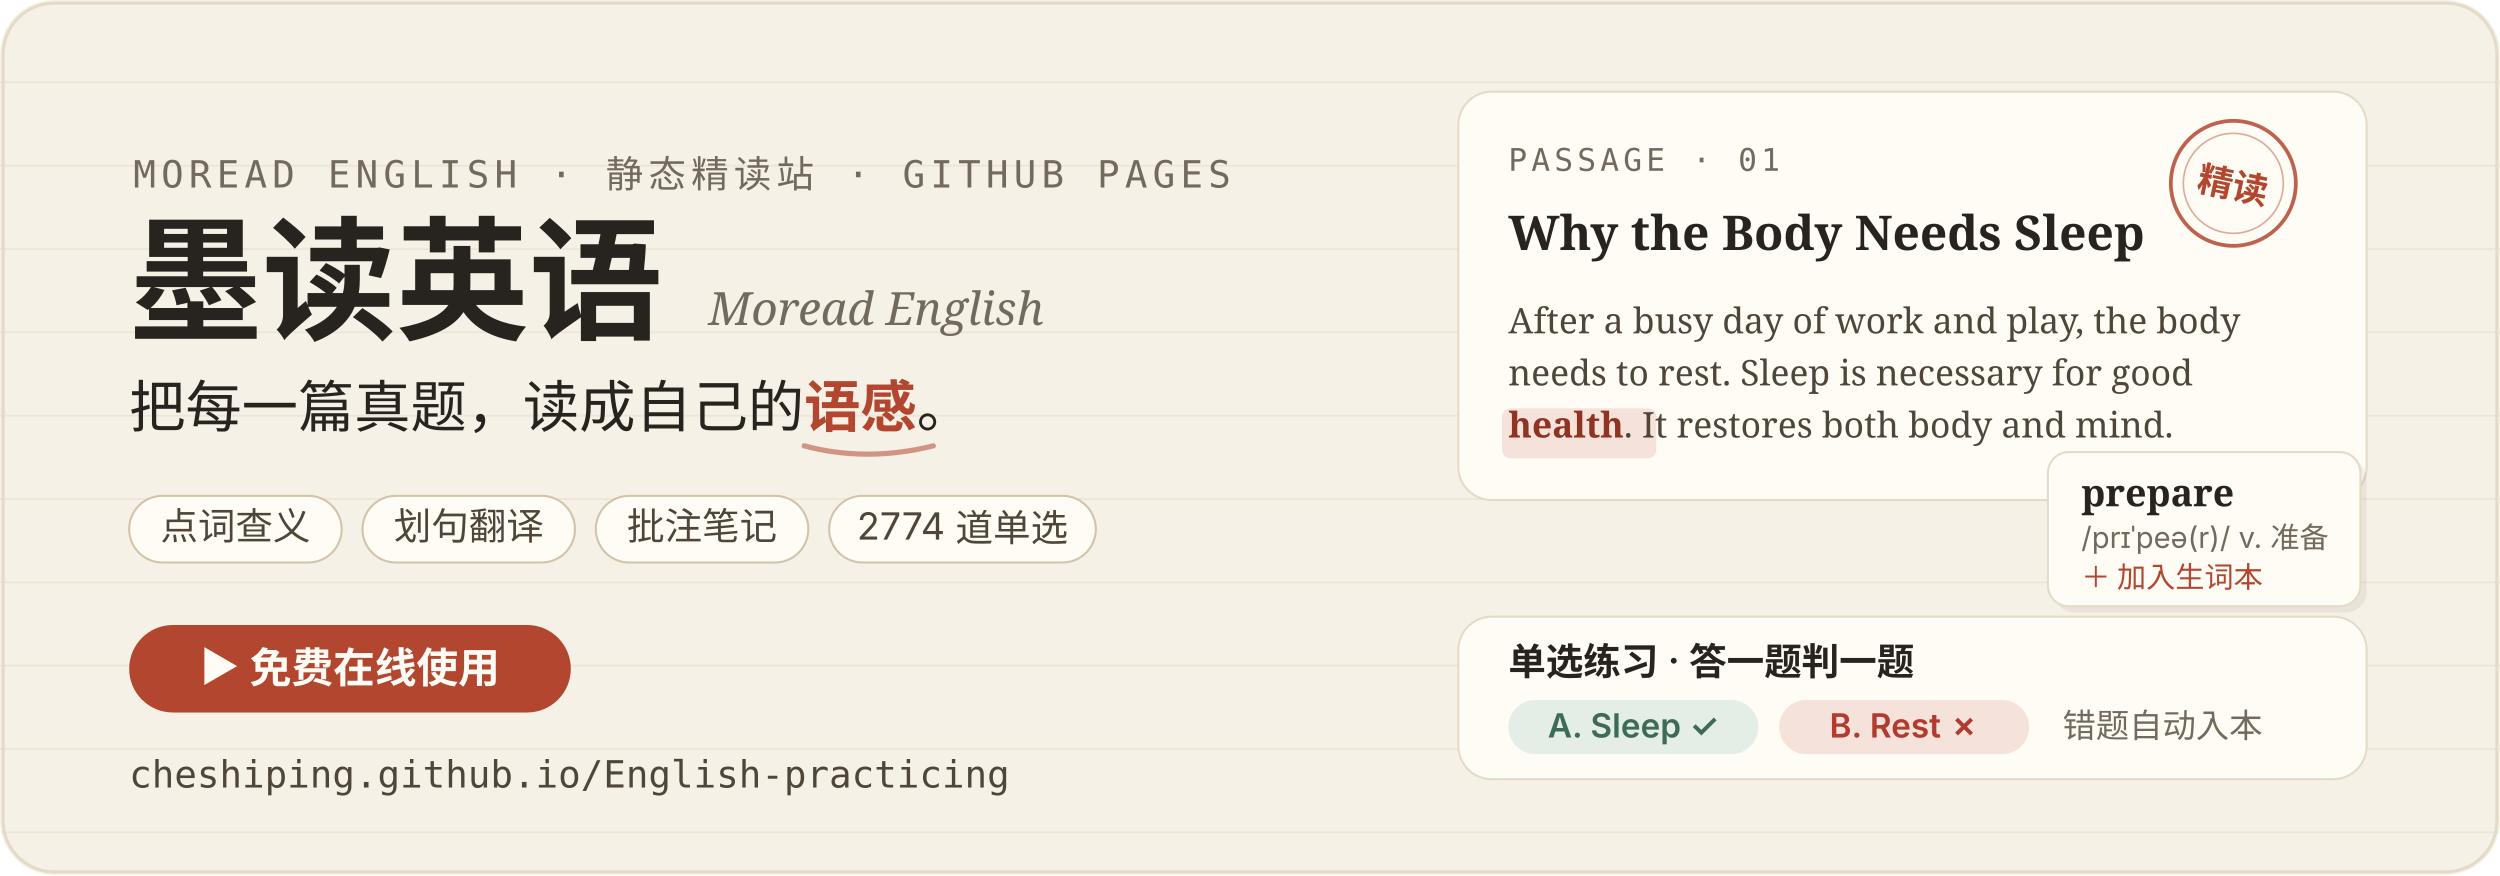
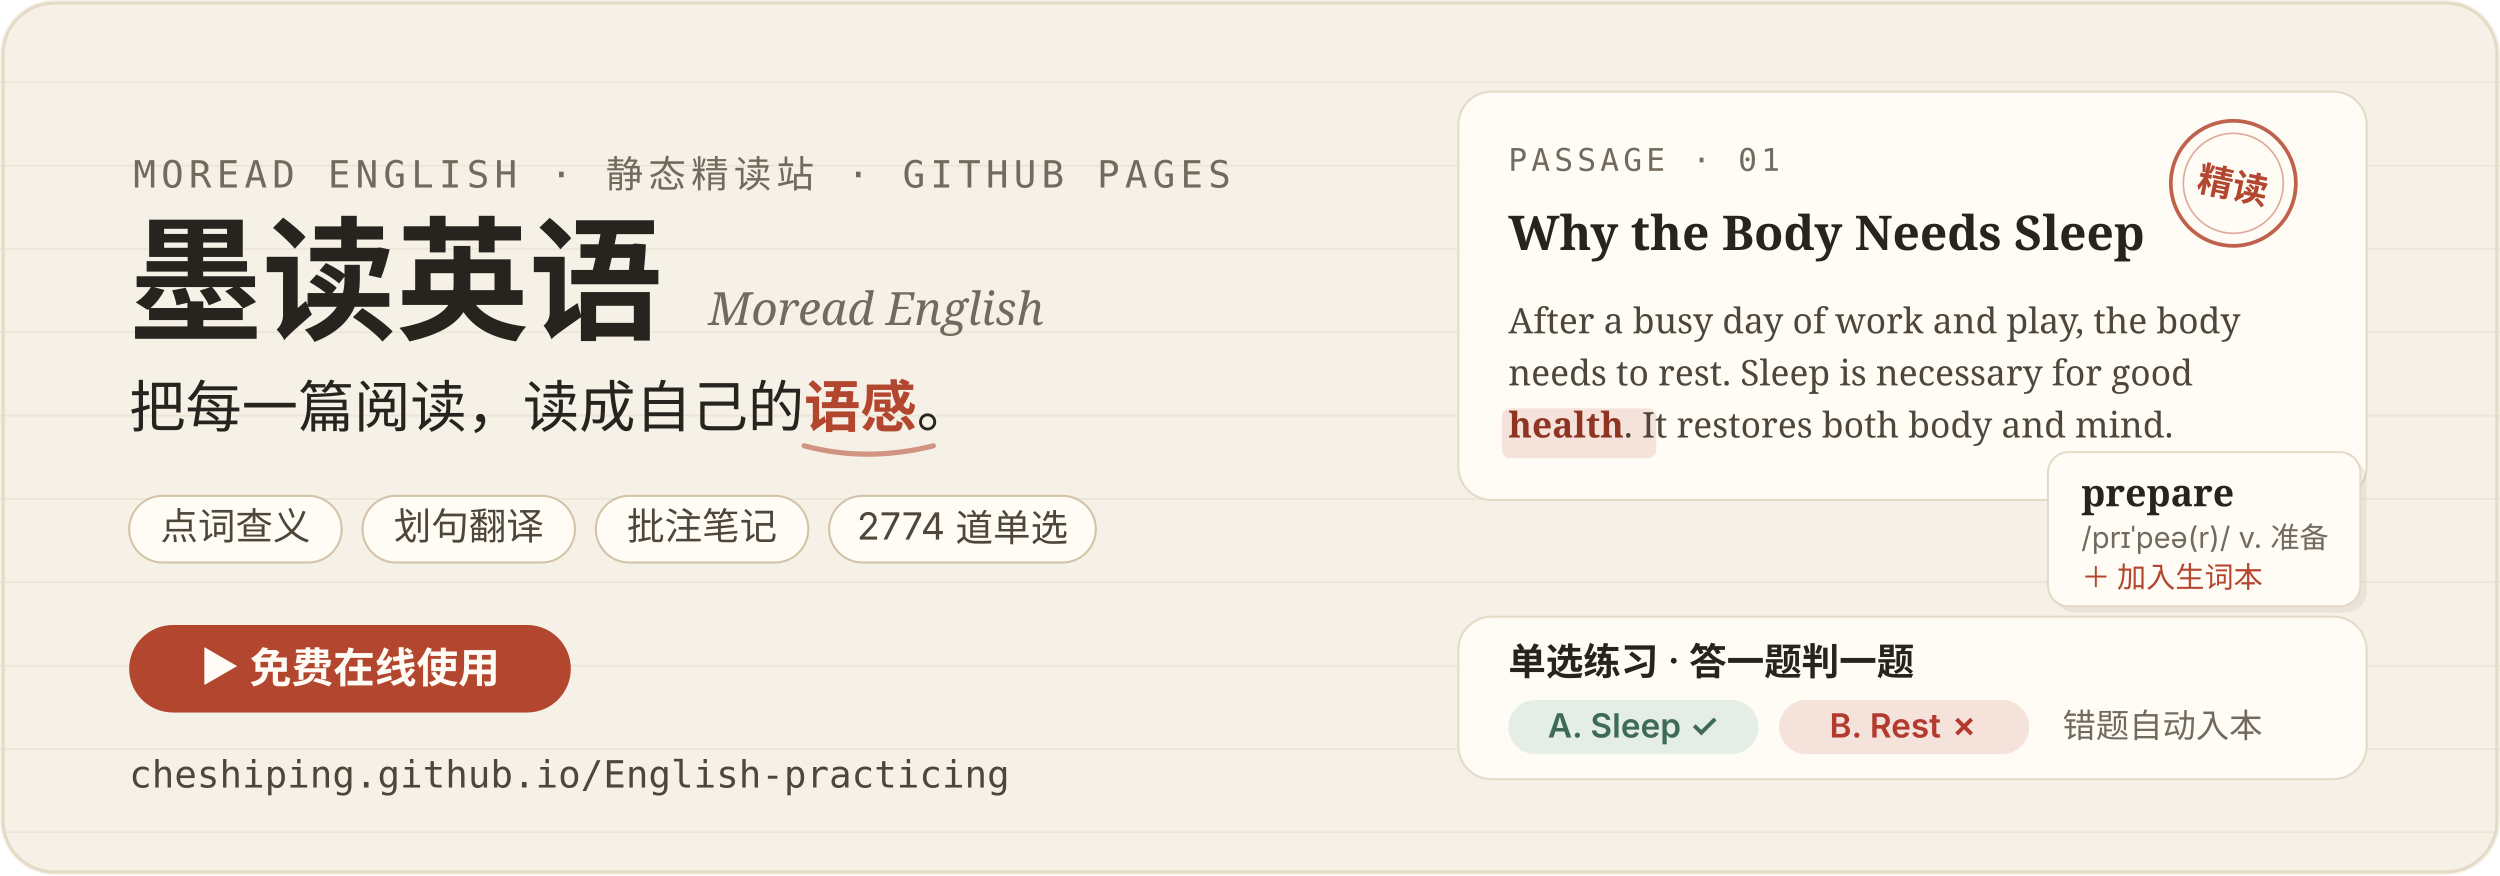
<svg xmlns="http://www.w3.org/2000/svg" width="1200" height="420" viewBox="0 0 1200 420" role="img" aria-labelledby="hero-title hero-desc">
  <defs>
    <pattern id="ruled-lines" width="1200" height="40" patternUnits="userSpaceOnUse">
      <path d="M0 39.5 H1200" stroke="#d2c3a9" stroke-width="1" opacity="0.22" />
    </pattern>
  </defs>
  <rect width="1200" height="420" rx="26" fill="#f6f1e7" />
  <rect width="1200" height="420" rx="26" fill="url(#ruled-lines)" />
  <rect x="1.5" y="1.5" width="1197" height="417" rx="24.5" fill="none" stroke="#e4dac8" stroke-width="1.5" />
  <g id="title-block">
    <text x="64" y="90" font-family="ui-monospace, SFMono-Regular, Consolas, monospace" font-size="18" letter-spacing="2.5" fill="#736a5e">MOREAD ENGLISH · 静态精读站 · GITHUB PAGES</text>
    <text x="62" y="158" font-family="Georgia, 'Songti SC', 'Noto Serif SC', SimSun, serif" font-size="64" font-weight="700" fill="#27231e">墨读英语</text>
    <text x="340" y="156" font-family="Georgia, serif" font-size="22" font-style="italic" fill="#736a5e">Moread English</text>
-     <text x="62" y="205" font-family="Georgia, 'Songti SC', 'Noto Serif SC', SimSun, serif" font-size="27" fill="#27231e">把每一篇真题，读成自己的<tspan fill="#b3462f" font-weight="700">语感</tspan>。</text>
+     <text x="62" y="205" font-family="Georgia, 'Songti SC', 'Noto Serif SC', SimSun, serif" font-size="27" fill="#27231e">把每一篇阅读，读成自己的<tspan fill="#b3462f" font-weight="700">语感</tspan>。</text>
    <path d="M386 214 q30 8 62 0" stroke="#b3462f" stroke-width="2.5" fill="none" opacity="0.55" stroke-linecap="round" />
    <g font-family="-apple-system, 'Segoe UI', 'PingFang SC', 'Microsoft YaHei', sans-serif" font-size="18" fill="#4f463a">
      <rect x="62" y="238" width="102" height="32" rx="16" fill="#fffcf6" stroke="#d2c3a9" />
      <text x="113" y="259" text-anchor="middle">点词查义</text>
      <rect x="174" y="238" width="102" height="32" rx="16" fill="#fffcf6" stroke="#d2c3a9" />
      <text x="225" y="259" text-anchor="middle">划句翻译</text>
      <rect x="286" y="238" width="102" height="32" rx="16" fill="#fffcf6" stroke="#d2c3a9" />
      <text x="337" y="259" text-anchor="middle">批注笔记</text>
      <rect x="398" y="238" width="128" height="32" rx="16" fill="#fffcf6" stroke="#d2c3a9" />
      <text x="462" y="259" text-anchor="middle">2774 道单选</text>
    </g>
    <rect x="62" y="300" width="212" height="42" rx="21" fill="#b3462f" />
    <text x="168" y="327" text-anchor="middle" font-family="-apple-system, 'Segoe UI', 'PingFang SC', 'Microsoft YaHei', sans-serif" font-size="20" font-weight="600" fill="#fffcf6">▶ 免费在线使用</text>
    <text x="62" y="378" font-family="ui-monospace, SFMono-Regular, Consolas, monospace" font-size="18" fill="#4f463a">cheshiping.github.io/English-practicing</text>
  </g>
  <g id="project-proof" transform="translate(700 44)">
    <rect x="0" y="0" width="436" height="196" rx="16" fill="#fffcf6" stroke="#e4dac8" />
    <text x="24" y="38" font-family="ui-monospace, SFMono-Regular, Consolas, monospace" font-size="15" letter-spacing="2" fill="#736a5e">PASSAGE · 01</text>
    <text x="24" y="76" font-family="Georgia, serif" font-size="23" font-weight="700" fill="#27231e">Why the Body Needs Sleep</text>
    <g font-family="Georgia, serif" font-size="17" fill="#4f463a">
      <text x="24" y="116">After a busy day of work and play, the body</text>
      <text x="24" y="141">needs to rest. Sleep is necessary for good</text>
      <rect x="21" y="152" width="74" height="24" rx="4" fill="#f5e2da" />
      <text x="24" y="166">
        <tspan fill="#8e3422" font-weight="600">health</tspan>. It restores both body and mind.</text>
    </g>
    <g transform="rotate(12 372 44)">
      <circle cx="372" cy="44" r="30" fill="none" stroke="#b3462f" stroke-width="1.8" opacity="0.85" />
      <circle cx="372" cy="44" r="24" fill="none" stroke="#b3462f" stroke-width="0.8" opacity="0.45" />
      <text x="372" y="51" text-anchor="middle" font-family="'Songti SC', 'Noto Serif SC', SimSun, serif" font-size="17" font-weight="700" fill="#b3462f">精读</text>
    </g>
    <rect x="286" y="176" width="150" height="74" rx="10" fill="#27231e" opacity="0.07" />
    <rect x="283" y="173" width="150" height="74" rx="10" fill="#fffcf6" stroke="#e4dac8" />
    <text x="299" y="199" font-family="Georgia, serif" font-size="18" font-weight="700" fill="#27231e">prepare</text>
    <text x="299" y="219" font-family="-apple-system, 'Segoe UI', 'PingFang SC', sans-serif" font-size="14" fill="#736a5e">/prɪˈpeə(r)/ v. 准备</text>
    <text x="299" y="238" font-family="-apple-system, 'Segoe UI', 'PingFang SC', sans-serif" font-size="14" fill="#b3462f">＋ 加入生词本</text>
    <rect x="0" y="252" width="436" height="78" rx="16" fill="#fffcf6" stroke="#e4dac8" />
    <text x="24" y="280" font-family="-apple-system, 'Segoe UI', 'PingFang SC', 'Microsoft YaHei', sans-serif" font-size="18" font-weight="600" fill="#27231e">单选练习 · 答一题判一题</text>
    <g font-family="-apple-system, 'Segoe UI', sans-serif" font-size="16">
      <rect x="24" y="292" width="120" height="26" rx="13" fill="#e4eee7" />
      <text x="84" y="310" text-anchor="middle" fill="#3e6b57" font-weight="600">A. Sleep ✓</text>
      <rect x="154" y="292" width="120" height="26" rx="13" fill="#f5e2da" />
      <text x="214" y="310" text-anchor="middle" fill="#b23a2e" font-weight="600">B. Rest ✗</text>
      <text x="290" y="310" fill="#736a5e">错题自动入本</text>
    </g>
  </g>
</svg>
